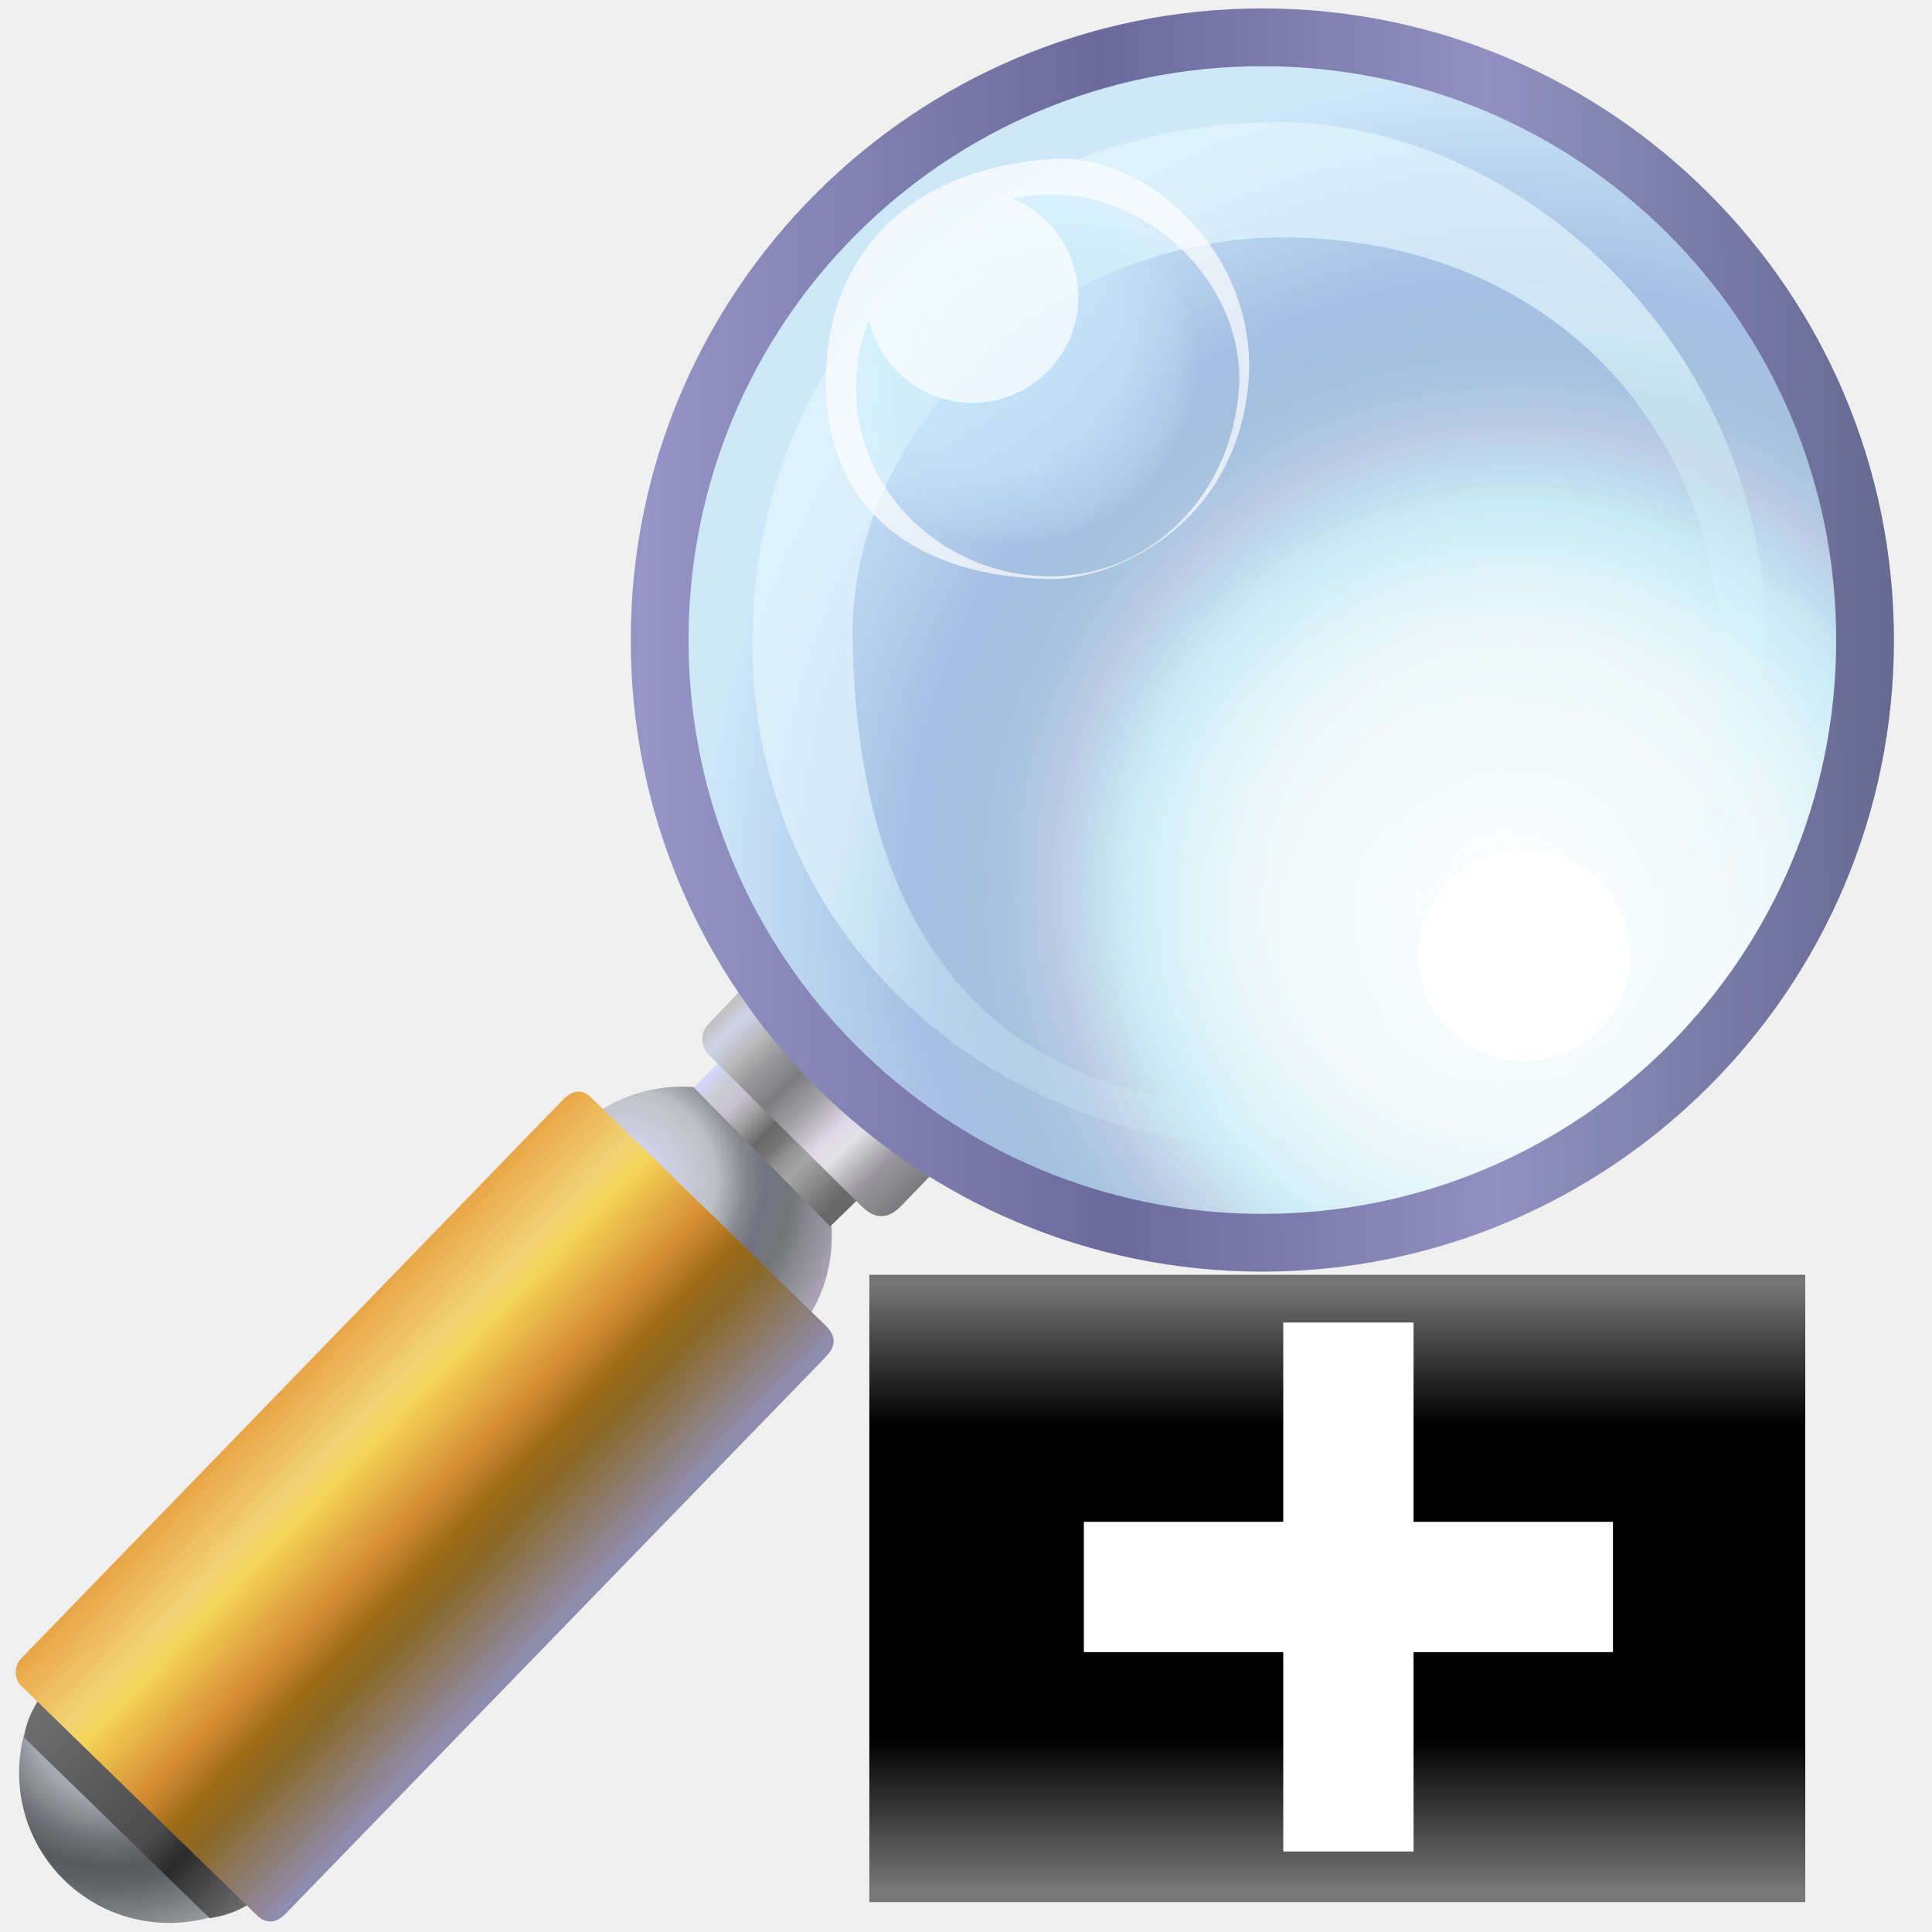
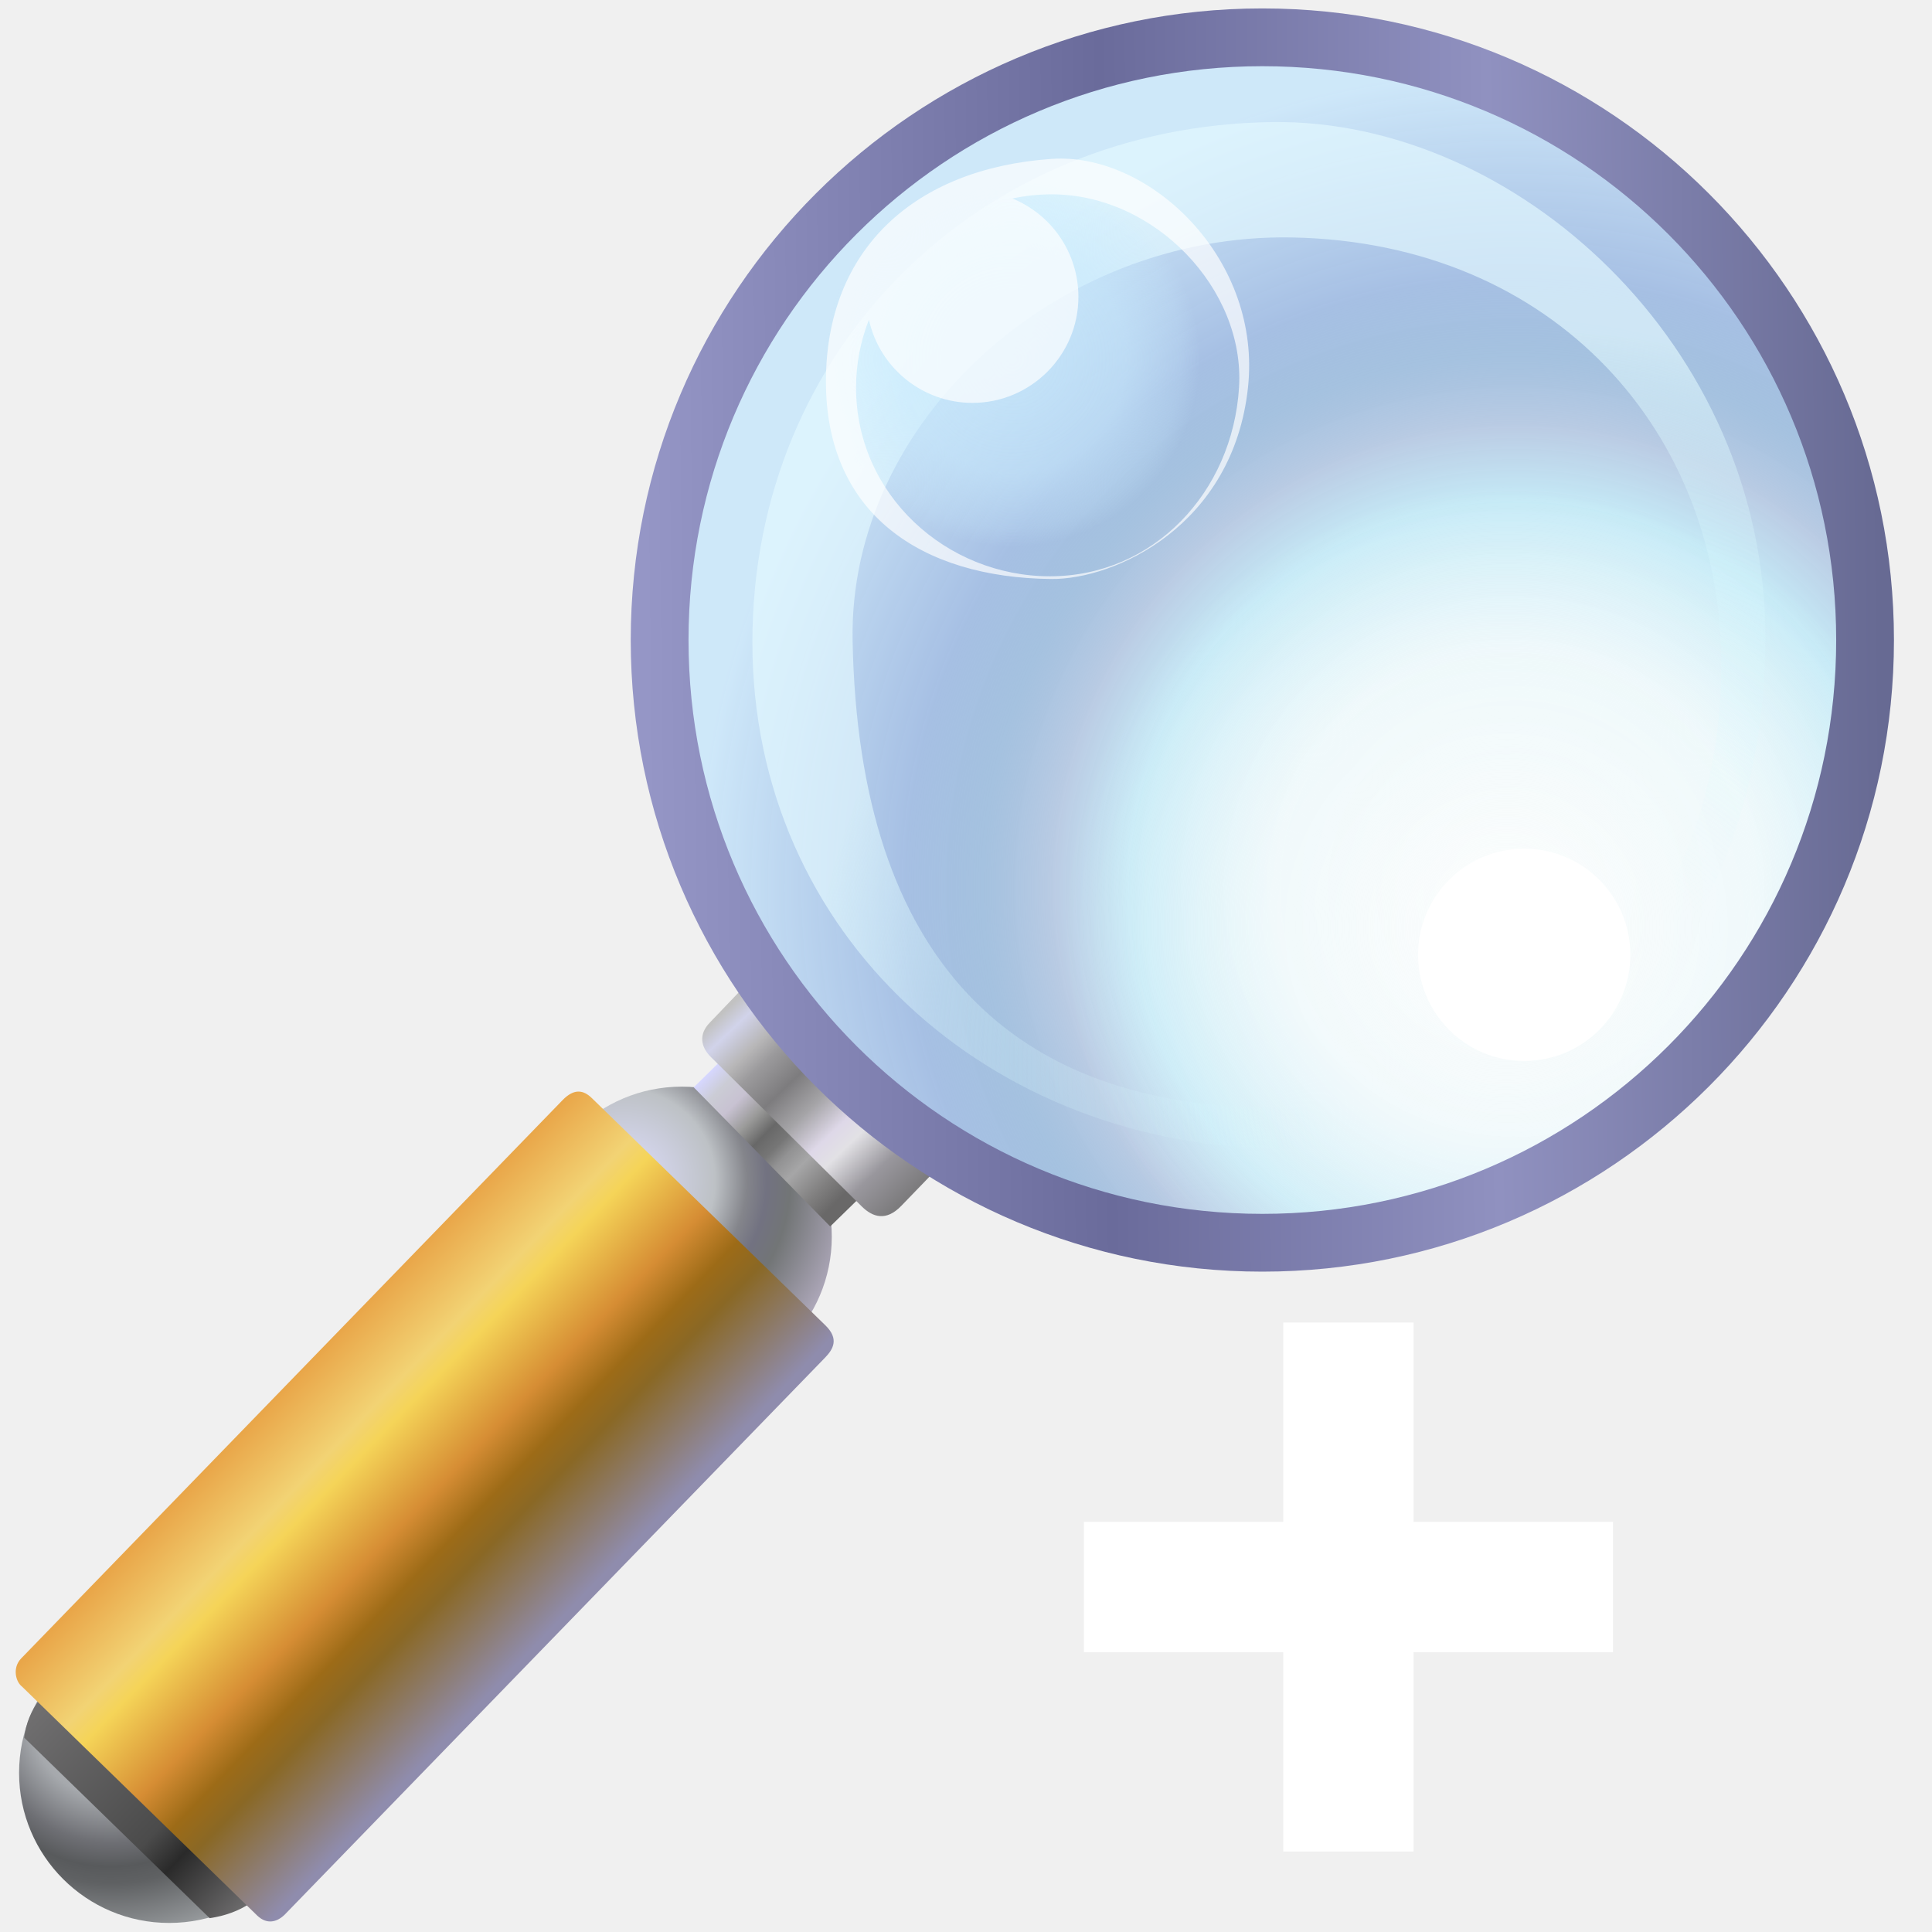
<svg xmlns="http://www.w3.org/2000/svg" xmlns:xlink="http://www.w3.org/1999/xlink" width="256mm" height="256mm" viewBox="0 0 256 256" version="1.1" id="svg1" xml:space="preserve">
  <defs id="defs1">
    <linearGradient id="linearGradient2">
      <stop style="stop-color:#747474;stop-opacity:1;" offset="0" id="stop40" />
      <stop style="stop-color:#000000;stop-opacity:1;" offset="0.23" id="stop70" />
      <stop style="stop-color:#000000;stop-opacity:1;" offset="0.75" id="stop71" />
      <stop style="stop-color:#787878;stop-opacity:1;" offset="1" id="stop61" />
    </linearGradient>
    <linearGradient id="linearGradient65">
      <stop style="stop-color:#c8eafd;stop-opacity:0.7;" offset="0" id="stop66" />
      <stop style="stop-color:#c8eafd;stop-opacity:0.563;" offset="0.603" id="stop68" />
      <stop style="stop-color:#c8eafd;stop-opacity:0.214;" offset="0.899" id="stop69" />
      <stop style="stop-color:#c8eafd;stop-opacity:0;" offset="1" id="stop67" />
    </linearGradient>
    <linearGradient id="linearGradient62">
      <stop style="stop-color:#c8f8fe;stop-opacity:0;" offset="0" id="stop62" />
      <stop style="stop-color:#d2f9fe;stop-opacity:0;" offset="0.307" id="stop65" />
      <stop style="stop-color:#dcfafe;stop-opacity:0.329;" offset="0.82" id="stop64" />
      <stop style="stop-color:#e3f9fe;stop-opacity:0.664;" offset="1" id="stop63" />
    </linearGradient>
    <linearGradient id="linearGradient58">
      <stop style="stop-color:#fdfdfd;stop-opacity:1;" offset="0" id="stop59" />
      <stop style="stop-color:#fdfdfd;stop-opacity:0;" offset="1" id="stop60" />
    </linearGradient>
    <linearGradient id="linearGradient51">
      <stop style="stop-color:#e4fbfd;stop-opacity:0.739;" offset="0" id="stop52" />
      <stop style="stop-color:#e2f8fd;stop-opacity:0.719;" offset="0.296" id="stop58" />
      <stop style="stop-color:#b5e8f9;stop-opacity:0.732;" offset="0.47" id="stop54" />
      <stop style="stop-color:#a4bddf;stop-opacity:0.704;" offset="0.562" id="stop57" />
      <stop style="stop-color:#6d9fd3;stop-opacity:0.576;" offset="0.651" id="stop56" />
      <stop style="stop-color:#88acdf;stop-opacity:0.704;" offset="0.75" id="stop55" />
      <stop style="stop-color:#c4e6fd;stop-opacity:0.752;" offset="1" id="stop53" />
    </linearGradient>
    <linearGradient id="linearGradient47">
      <stop style="stop-color:#9596c6;stop-opacity:1" offset="0" id="stop48" />
      <stop style="stop-color:#6a6b9b;stop-opacity:1" offset="0.373" id="stop50" />
      <stop style="stop-color:#9091c0;stop-opacity:1" offset="0.686" id="stop51" />
      <stop style="stop-color:#676a93;stop-opacity:1" offset="1" id="stop49" />
    </linearGradient>
    <linearGradient id="linearGradient36">
      <stop style="stop-color:#c2c2c2;stop-opacity:1;" offset="0" id="stop37" />
      <stop style="stop-color:#d1d3ea;stop-opacity:1;" offset="0.071" id="stop47" />
      <stop style="stop-color:#b8b7b8;stop-opacity:1;" offset="0.176" id="stop44" />
      <stop style="stop-color:#9b9a9c;stop-opacity:1" offset="0.25" id="stop41" />
      <stop style="stop-color:#7d7c7e;stop-opacity:1" offset="0.375" id="stop42" />
      <stop style="stop-color:#a5a4a7;stop-opacity:1" offset="0.5" id="stop39" />
      <stop style="stop-color:#ded8e8;stop-opacity:1;" offset="0.625" id="stop43" />
      <stop style="stop-color:#e2e1e5;stop-opacity:1;" offset="0.703" id="stop45" />
      <stop style="stop-color:#99979d;stop-opacity:1;" offset="0.851" id="stop46" />
      <stop style="stop-color:#7d7c7e;stop-opacity:1" offset="1" id="stop38" />
    </linearGradient>
    <linearGradient id="linearGradient25">
      <stop style="stop-color:#d6d7ff;stop-opacity:1;" offset="0" id="stop26" />
      <stop style="stop-color:#cbccd5;stop-opacity:1;" offset="0.103" id="stop36" />
      <stop style="stop-color:#c8c2d2;stop-opacity:1;" offset="0.21" id="stop35" />
      <stop style="stop-color:#9b9b9a;stop-opacity:1" offset="0.328" id="stop28" />
      <stop style="stop-color:#686868;stop-opacity:1;" offset="0.434" id="stop29" />
      <stop style="stop-color:#767676;stop-opacity:1" offset="0.521" id="stop30" />
      <stop style="stop-color:#929293;stop-opacity:1" offset="0.589" id="stop31" />
      <stop style="stop-color:#a6a6a7;stop-opacity:1" offset="0.682" id="stop32" />
      <stop style="stop-color:#807f7f;stop-opacity:1" offset="0.841" id="stop33" />
      <stop style="stop-color:#696868;stop-opacity:1" offset="0.947" id="stop34" />
      <stop style="stop-color:#696868;stop-opacity:1" offset="1" id="stop27" />
    </linearGradient>
    <linearGradient id="linearGradient19">
      <stop style="stop-color:#e9a649;stop-opacity:1" offset="0" id="stop19" />
      <stop style="stop-color:#f2d374;stop-opacity:1" offset="0.215" id="stop23" />
      <stop style="stop-color:#f5d458;stop-opacity:1;" offset="0.284" id="stop25" />
      <stop style="stop-color:#d68d34;stop-opacity:1" offset="0.5" id="stop21" />
      <stop style="stop-color:#9d6b17;stop-opacity:1;" offset="0.625" id="stop24" />
      <stop style="stop-color:#8a6825;stop-opacity:1;" offset="0.718" id="stop22" />
      <stop style="stop-color:#8f8cad;stop-opacity:1" offset="1" id="stop20" />
    </linearGradient>
    <linearGradient id="linearGradient18">
      <stop style="stop-color:#dfdfff;stop-opacity:1;" offset="0" id="stop12" />
      <stop style="stop-color:#bdc1c5;stop-opacity:1;" offset="0.34" id="stop13" />
      <stop style="stop-color:#84858b;stop-opacity:1;" offset="0.457" id="stop14" />
      <stop style="stop-color:#727281;stop-opacity:1;" offset="0.53" id="stop15" />
      <stop style="stop-color:#727576;stop-opacity:1;" offset="0.619" id="stop16" />
      <stop style="stop-color:#bcb4ca;stop-opacity:1;" offset="0.908" id="stop17" />
      <stop style="stop-color:#b3b6ba;stop-opacity:1;" offset="1" id="stop18" />
    </linearGradient>
    <linearGradient id="linearGradient7">
      <stop style="stop-color:#6f6e6f;stop-opacity:1;" offset="0" id="stop8" />
      <stop style="stop-color:#4b4b4b;stop-opacity:1;" offset="0.584" id="stop10" />
      <stop style="stop-color:#2a2a2a;stop-opacity:1;" offset="0.708" id="stop11" />
      <stop style="stop-color:#6f6e6f;stop-opacity:1;" offset="1" id="stop9" />
    </linearGradient>
    <linearGradient id="linearGradient1">
      <stop style="stop-color:#bebec0;stop-opacity:1;" offset="0" id="stop1" />
      <stop style="stop-color:#a6a9ad;stop-opacity:1;" offset="0.299" id="stop3" />
      <stop style="stop-color:#6e6f74;stop-opacity:1;" offset="0.467" id="stop5" />
      <stop style="stop-color:#585a5c;stop-opacity:1;" offset="0.556" id="stop7" />
      <stop style="stop-color:#5f6163;stop-opacity:1;" offset="0.619" id="stop6" />
      <stop style="stop-color:#adb1b4;stop-opacity:1;" offset="0.908" id="stop4" />
      <stop style="stop-color:#b3b6ba;stop-opacity:1;" offset="1" id="stop2" />
    </linearGradient>
    <radialGradient xlink:href="#linearGradient1" id="radialGradient2" cx="23.321" cy="197.969" fx="23.321" fy="197.969" r="19.31" gradientUnits="userSpaceOnUse" gradientTransform="matrix(1.739922,0,0,1.739922,-16.82454,-125.8666)" />
    <linearGradient xlink:href="#linearGradient7" id="linearGradient9" x1="13.978" y1="218.625" x2="39.854" y2="243.477" gradientUnits="userSpaceOnUse" />
    <radialGradient xlink:href="#linearGradient18" id="radialGradient11" gradientUnits="userSpaceOnUse" gradientTransform="matrix(1.739922,0,0,1.739922,47.05288,-192.684)" cx="23.321" cy="197.969" fx="23.321" fy="197.969" r="19.31" />
    <linearGradient xlink:href="#linearGradient19" id="linearGradient20" x1="70.693" y1="151.341" x2="102.935" y2="182.384" gradientUnits="userSpaceOnUse" />
    <linearGradient xlink:href="#linearGradient25" id="linearGradient27" x1="98.038" y1="138.765" x2="115.141" y2="155.49" gradientUnits="userSpaceOnUse" gradientTransform="translate(-1.0596443e-8,-0.2362351)" />
    <linearGradient xlink:href="#linearGradient36" id="linearGradient38" x1="99.959" y1="130.695" x2="122.276" y2="154.081" gradientUnits="userSpaceOnUse" gradientTransform="translate(0.06681738,0.1336347)" />
    <linearGradient xlink:href="#linearGradient47" id="linearGradient49" x1="89.887" y1="86.179" x2="243.866" y2="84.383" gradientUnits="userSpaceOnUse" gradientTransform="translate(0.4724702)" />
    <radialGradient xlink:href="#linearGradient51" id="radialGradient53" cx="185.984" cy="103.207" fx="185.984" fy="103.207" r="73.327" gradientUnits="userSpaceOnUse" gradientTransform="matrix(1.391753,0,0,1.391753,-211.975,-22.68678)" />
    <radialGradient xlink:href="#linearGradient58" id="radialGradient60" cx="45.735" cy="125.866" fx="45.735" fy="125.866" r="73.327" gradientUnits="userSpaceOnUse" gradientTransform="matrix(0.7525773,0,0,0.7525773,11.31591,31.14212)" />
    <radialGradient xlink:href="#linearGradient62" id="radialGradient63" cx="49.089" cy="142.742" fx="49.089" fy="142.742" r="63.131" gradientTransform="matrix(1.436058,0,0,1.455447,-21.40565,-64.29193)" gradientUnits="userSpaceOnUse" />
    <radialGradient xlink:href="#linearGradient65" id="radialGradient67" cx="-18.871" cy="56.59" fx="-18.871" fy="56.59" r="23.385" gradientUnits="userSpaceOnUse" gradientTransform="translate(3.02381,-1.511905)" />
    <linearGradient xlink:href="#linearGradient2" id="linearGradient61" x1="174.794" y1="170.384" x2="174.794" y2="250.565" gradientUnits="userSpaceOnUse" />
  </defs>
  <g id="g70" transform="matrix(1.063112,0,0,1.063112,-10.54218,-4.900805)">
    <g id="g18" style="display:inline">
      <circle style="display:inline;fill:url(#radialGradient2);stroke-width:4.166;stroke-linecap:round;stroke-linejoin:round;stroke-opacity:0.274" id="path1" cx="31.003" cy="225.575" r="18.709" />
      <path id="rect7" style="fill:url(#linearGradient9);stroke-width:4.3;stroke-linecap:round;stroke-linejoin:round;stroke-opacity:0.274" d="m 14.829,216.431 26.253,25.411 c -1.409,0.94 -3.13,1.573 -5.035,1.846 l -23.109,-22.494 c 0.195,-1.788 0.877,-3.352 1.89,-4.763 z" />
      <circle style="display:inline;fill:url(#radialGradient11);stroke-width:4.166;stroke-linecap:round;stroke-linejoin:round;stroke-opacity:0.274" id="circle11" cx="94.881" cy="158.758" r="18.709" />
      <path id="rect18" style="display:inline;fill:url(#linearGradient20);stroke-width:4.3;stroke-linecap:round;stroke-linejoin:round;stroke-opacity:0.274" d="m 80.032,141.731 c 1.47,-1.516 2.634,-1.244 3.646,-0.259 l 29.11,28.322 c 1.748,1.701 0.976,2.993 -0.063,4.057 l -67.323,69.397 c -0.974,0.949 -2.213,1.255 -3.408,0.134 L 12.652,214.816 c -0.787,-0.6 -1.221,-2.343 -0.091,-3.509 z" />
      <path id="rect25" style="fill:url(#linearGradient27);stroke-width:4.3;stroke-linecap:round;stroke-linejoin:round;stroke-opacity:0.274" d="m 96.384,140.135 3.213,-3.166 17.67,16.725 -3.874,3.78 z" />
      <path id="rect36" style="fill:url(#linearGradient38);stroke-width:4.3;stroke-linecap:round;stroke-linejoin:round;stroke-opacity:0.274" d="m 102.765,127.488 c 6.081,9.299 14.412,16.628 23.319,23.453 l -3.84,3.974 c -1.877,1.943 -3.555,1.414 -4.913,0.069 L 98.522,136.358 c -1.31,-1.297 -1.504,-2.862 -0.167,-4.26 z" />
    </g>
    <g id="g51">
      <g id="g60" transform="translate(151.9464,-5.669643)">
        <circle style="fill:url(#radialGradient53);stroke:none;stroke-width:7.2;stroke-linecap:round;stroke-linejoin:round;stroke-dasharray:none;stroke-opacity:1" id="path51" cx="14.741" cy="88.824" r="73.327" />
        <circle style="fill:url(#radialGradient60);fill-opacity:1;stroke:none;stroke-width:7.2;stroke-linecap:round;stroke-linejoin:round;stroke-dasharray:none;stroke-opacity:1" id="circle58" cx="14.741" cy="88.824" r="73.327" />
        <path style="color:#000000;fill:url(#radialGradient63);stroke-linecap:round;stroke-linejoin:round;-inkscape-stroke:none" d="m 16.579,25.493 c -36.595,0.458 -64.832,28.234 -64.832,64.832 0,36.598 29.746,63.131 66.344,63.131 36.598,-1e-5 59.918,-27.1 59.918,-63.698 0,-36.598 -31.258,-64.643 -61.43,-64.265 z m 2.457,14.383 c 32.701,0.629 53.664,24.357 53.475,53.662 -0.211,32.706 -22.847,54.798 -55.554,54.798 -32.707,0 -51.963,-18.311 -52.719,-58.2 -0.516,-27.221 25.304,-50.827 54.798,-50.26 z" id="path61" />
        <circle style="fill:#ffffff;fill-opacity:1;stroke:none;stroke-width:7.2;stroke-linecap:round;stroke-linejoin:round;stroke-dasharray:none;stroke-opacity:1" id="path60" cx="47.946" cy="129.287" r="13.229" />
        <circle style="fill:url(#radialGradient67);fill-opacity:1;stroke:none;stroke-width:7.2;stroke-linecap:round;stroke-linejoin:round;stroke-dasharray:none;stroke-opacity:1" id="circle65" cx="-15.848" cy="55.078" r="23.385" />
        <path id="circle69" style="fill:#ffffff;fill-opacity:0.689;stroke:none;stroke-width:7.2;stroke-linecap:round;stroke-linejoin:round;stroke-dasharray:none;stroke-opacity:1" d="m 142.125,24.376 c -0.382,-5.5e-4 -0.762,0.012 -1.141,0.038 -17.074,1.192 -28.124,11.249 -28.124,27.746 0,16.497 11.884,24.441 28.053,24.616 7.955,0.086 22.72,-6.641 24.554,-23.893 1.667,-15.677 -11.51,-28.49 -23.342,-28.507 z m -1.141,4.455 c 12.875,0 24.12,11.825 23.366,24.052 -0.811,13.143 -10.703,23.555 -23.578,23.555 -12.875,0 -24.157,-10.138 -24.157,-23.521 0,-2.983 0.574,-5.831 1.604,-8.459 a 13.229,13.229 0 0 0 12.881,10.368 13.229,13.229 0 0 0 13.229,-13.229 13.229,13.229 0 0 0 -8.232,-12.247 c 1.592,-0.338 3.227,-0.519 4.886,-0.519 z" transform="translate(-151.9464,5.669643)" />
      </g>
      <path style="color:#000000;fill:url(#linearGradient49);stroke-linecap:round;stroke-linejoin:round;-inkscape-stroke:none" d="m 167.254,5.66 c -43.435,6e-7 -78.723,35.288 -78.723,78.723 -2e-6,43.435 35.288,78.723 78.723,78.723 43.435,0 78.723,-35.288 78.723,-78.723 0,-43.435 -35.288,-78.723 -78.723,-78.723 z m 0,7.201 c 39.544,10e-7 71.523,31.978 71.523,71.521 1e-5,39.544 -31.98,71.523 -71.523,71.523 -39.544,0 -71.521,-31.98 -71.521,-71.523 0,-39.544 31.978,-71.521 71.521,-71.521 z" id="path47" />
    </g>
  </g>
-   <rect style="fill:url(#linearGradient61);fill-opacity:1;stroke:none;stroke-width:5.927;stroke-linecap:round;stroke-linejoin:round" id="rect1" width="124.013" height="83.121" x="115.193" y="168.914" />
  <text xml:space="preserve" style="font-weight:600;font-size:145.119px;line-height:0.7;font-family:FreeSans;-inkscape-font-specification:'FreeSans Semi-Bold';letter-spacing:0px;word-spacing:0px;fill:#000000;fill-opacity:1;stroke:#797979;stroke-width:5.327;stroke-linecap:square;stroke-linejoin:round;stroke-miterlimit:9.6;stroke-opacity:1" x="136.366" y="243.881" id="text5">
    <tspan id="tspan5" x="136.366" y="243.881" style="font-size:145.119px;fill:#ffffff;fill-opacity:1;stroke:none;stroke-width:5.327">+</tspan>
  </text>
</svg>
